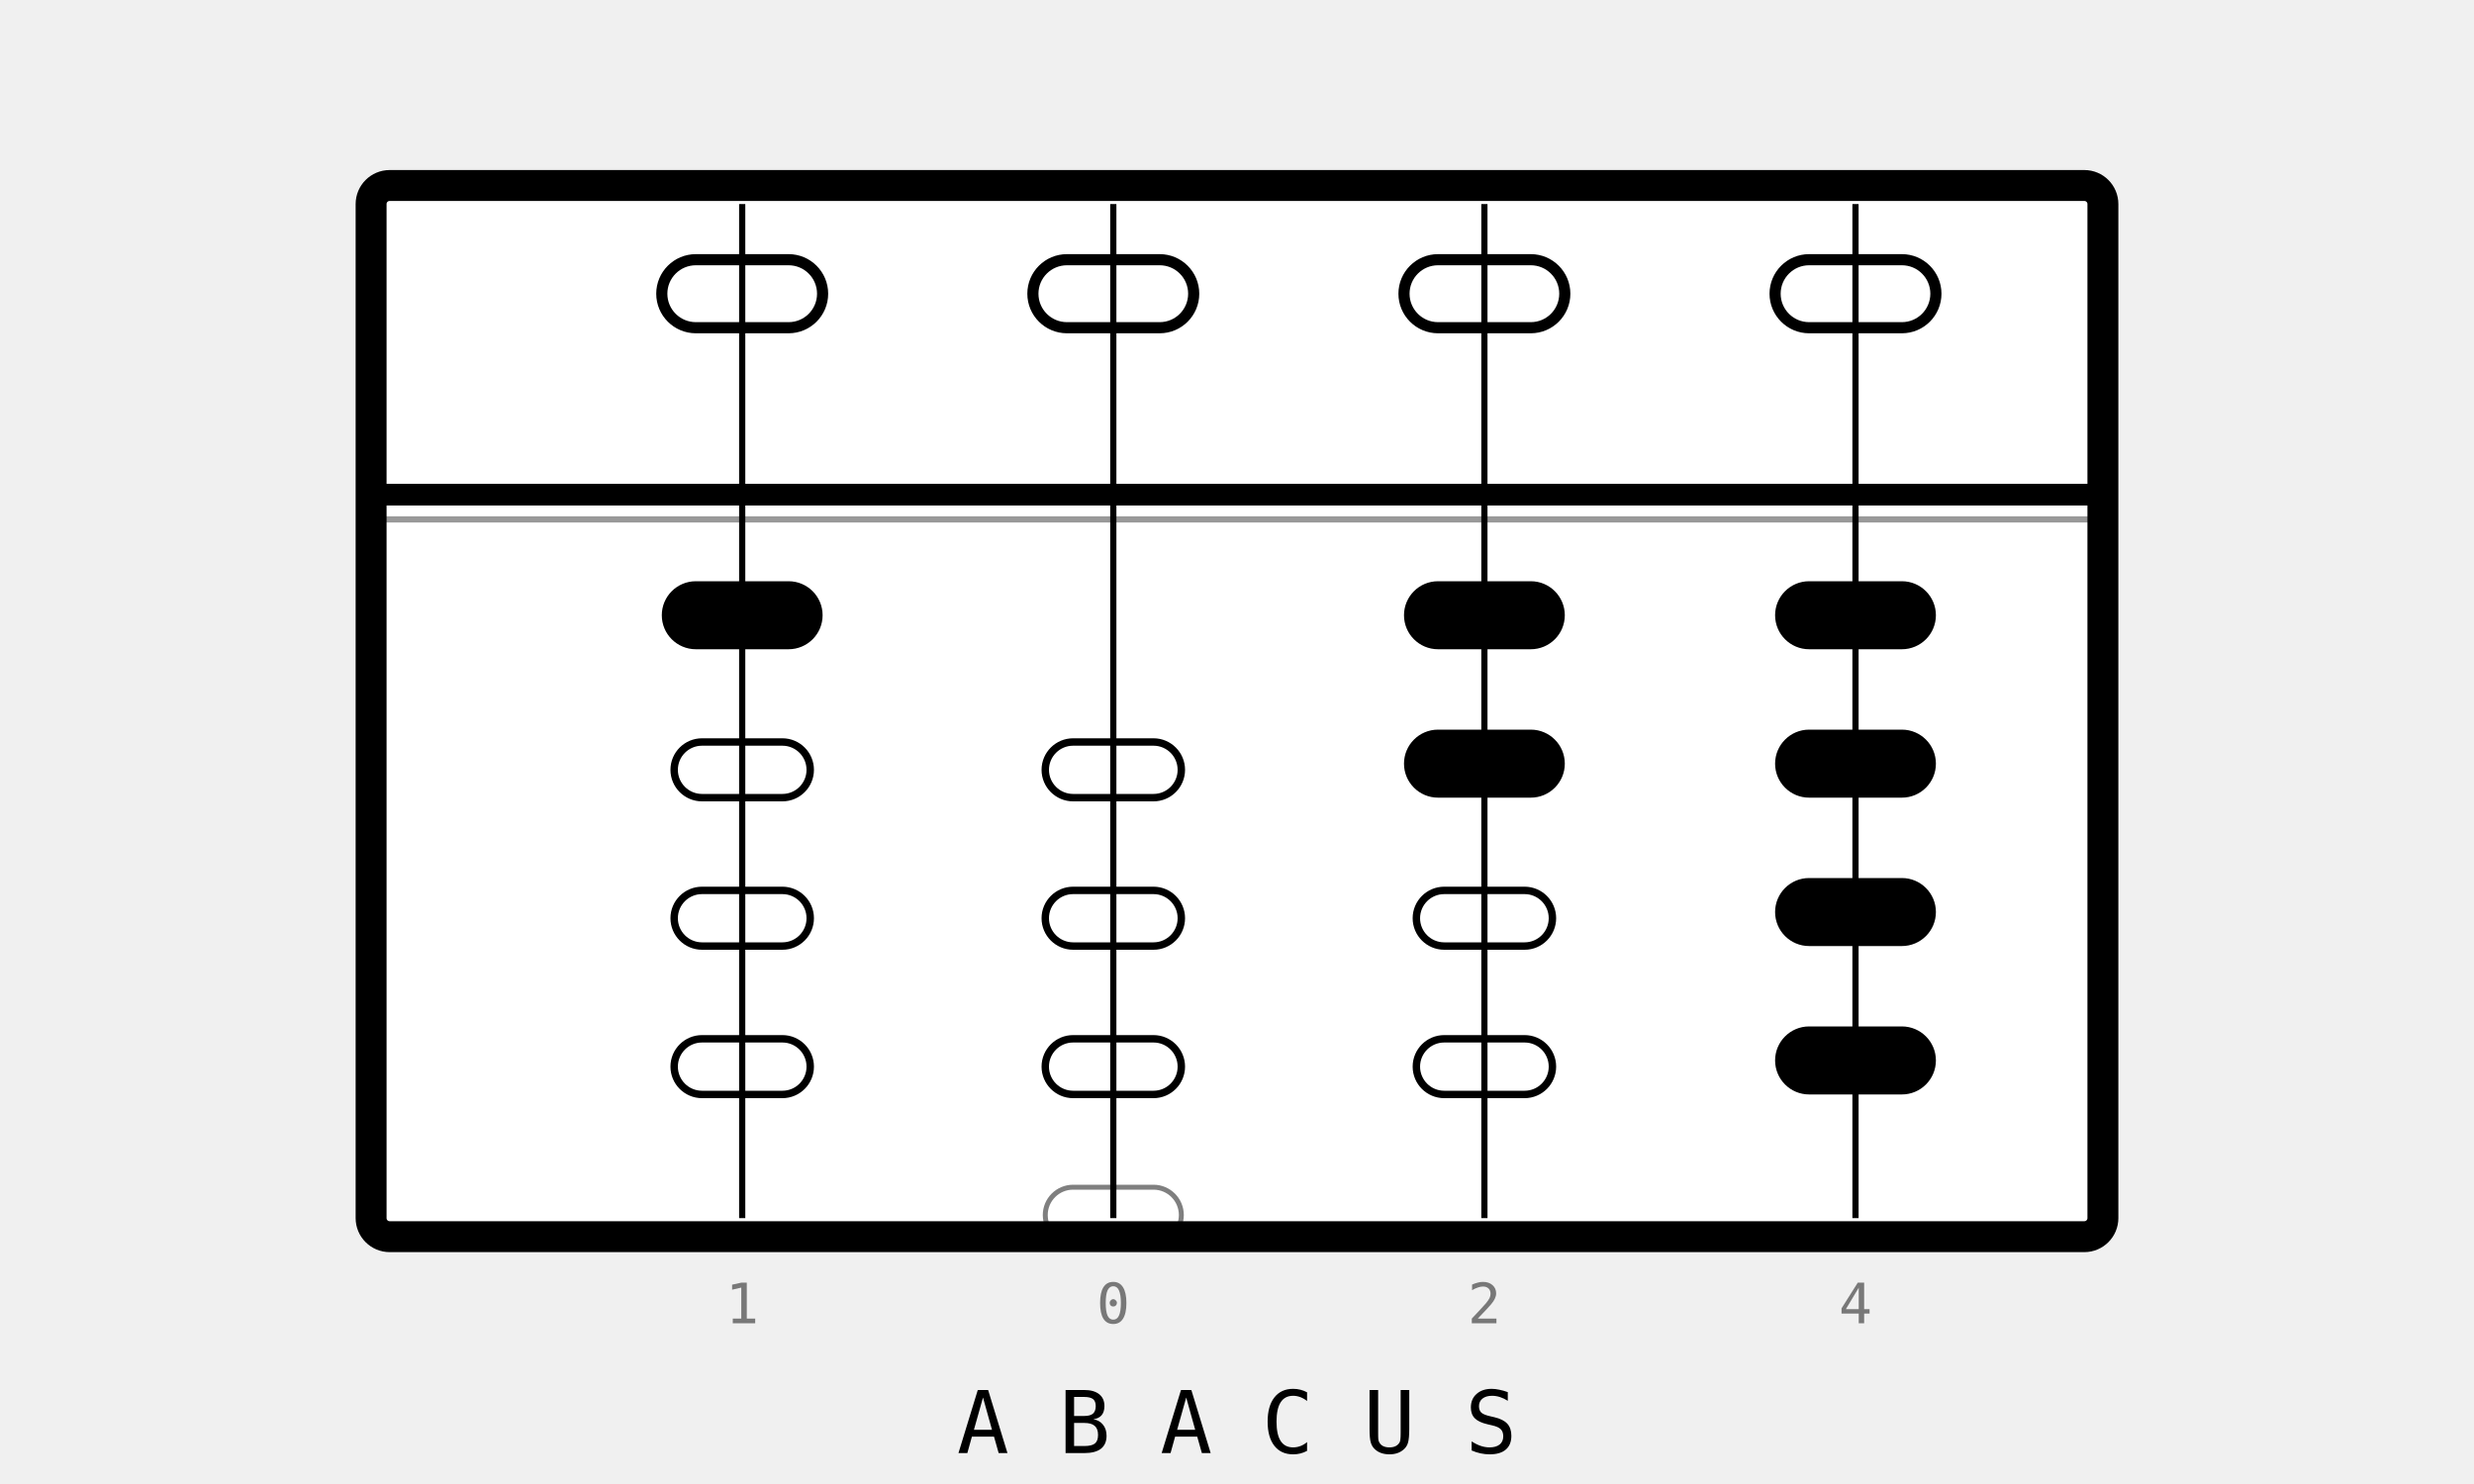
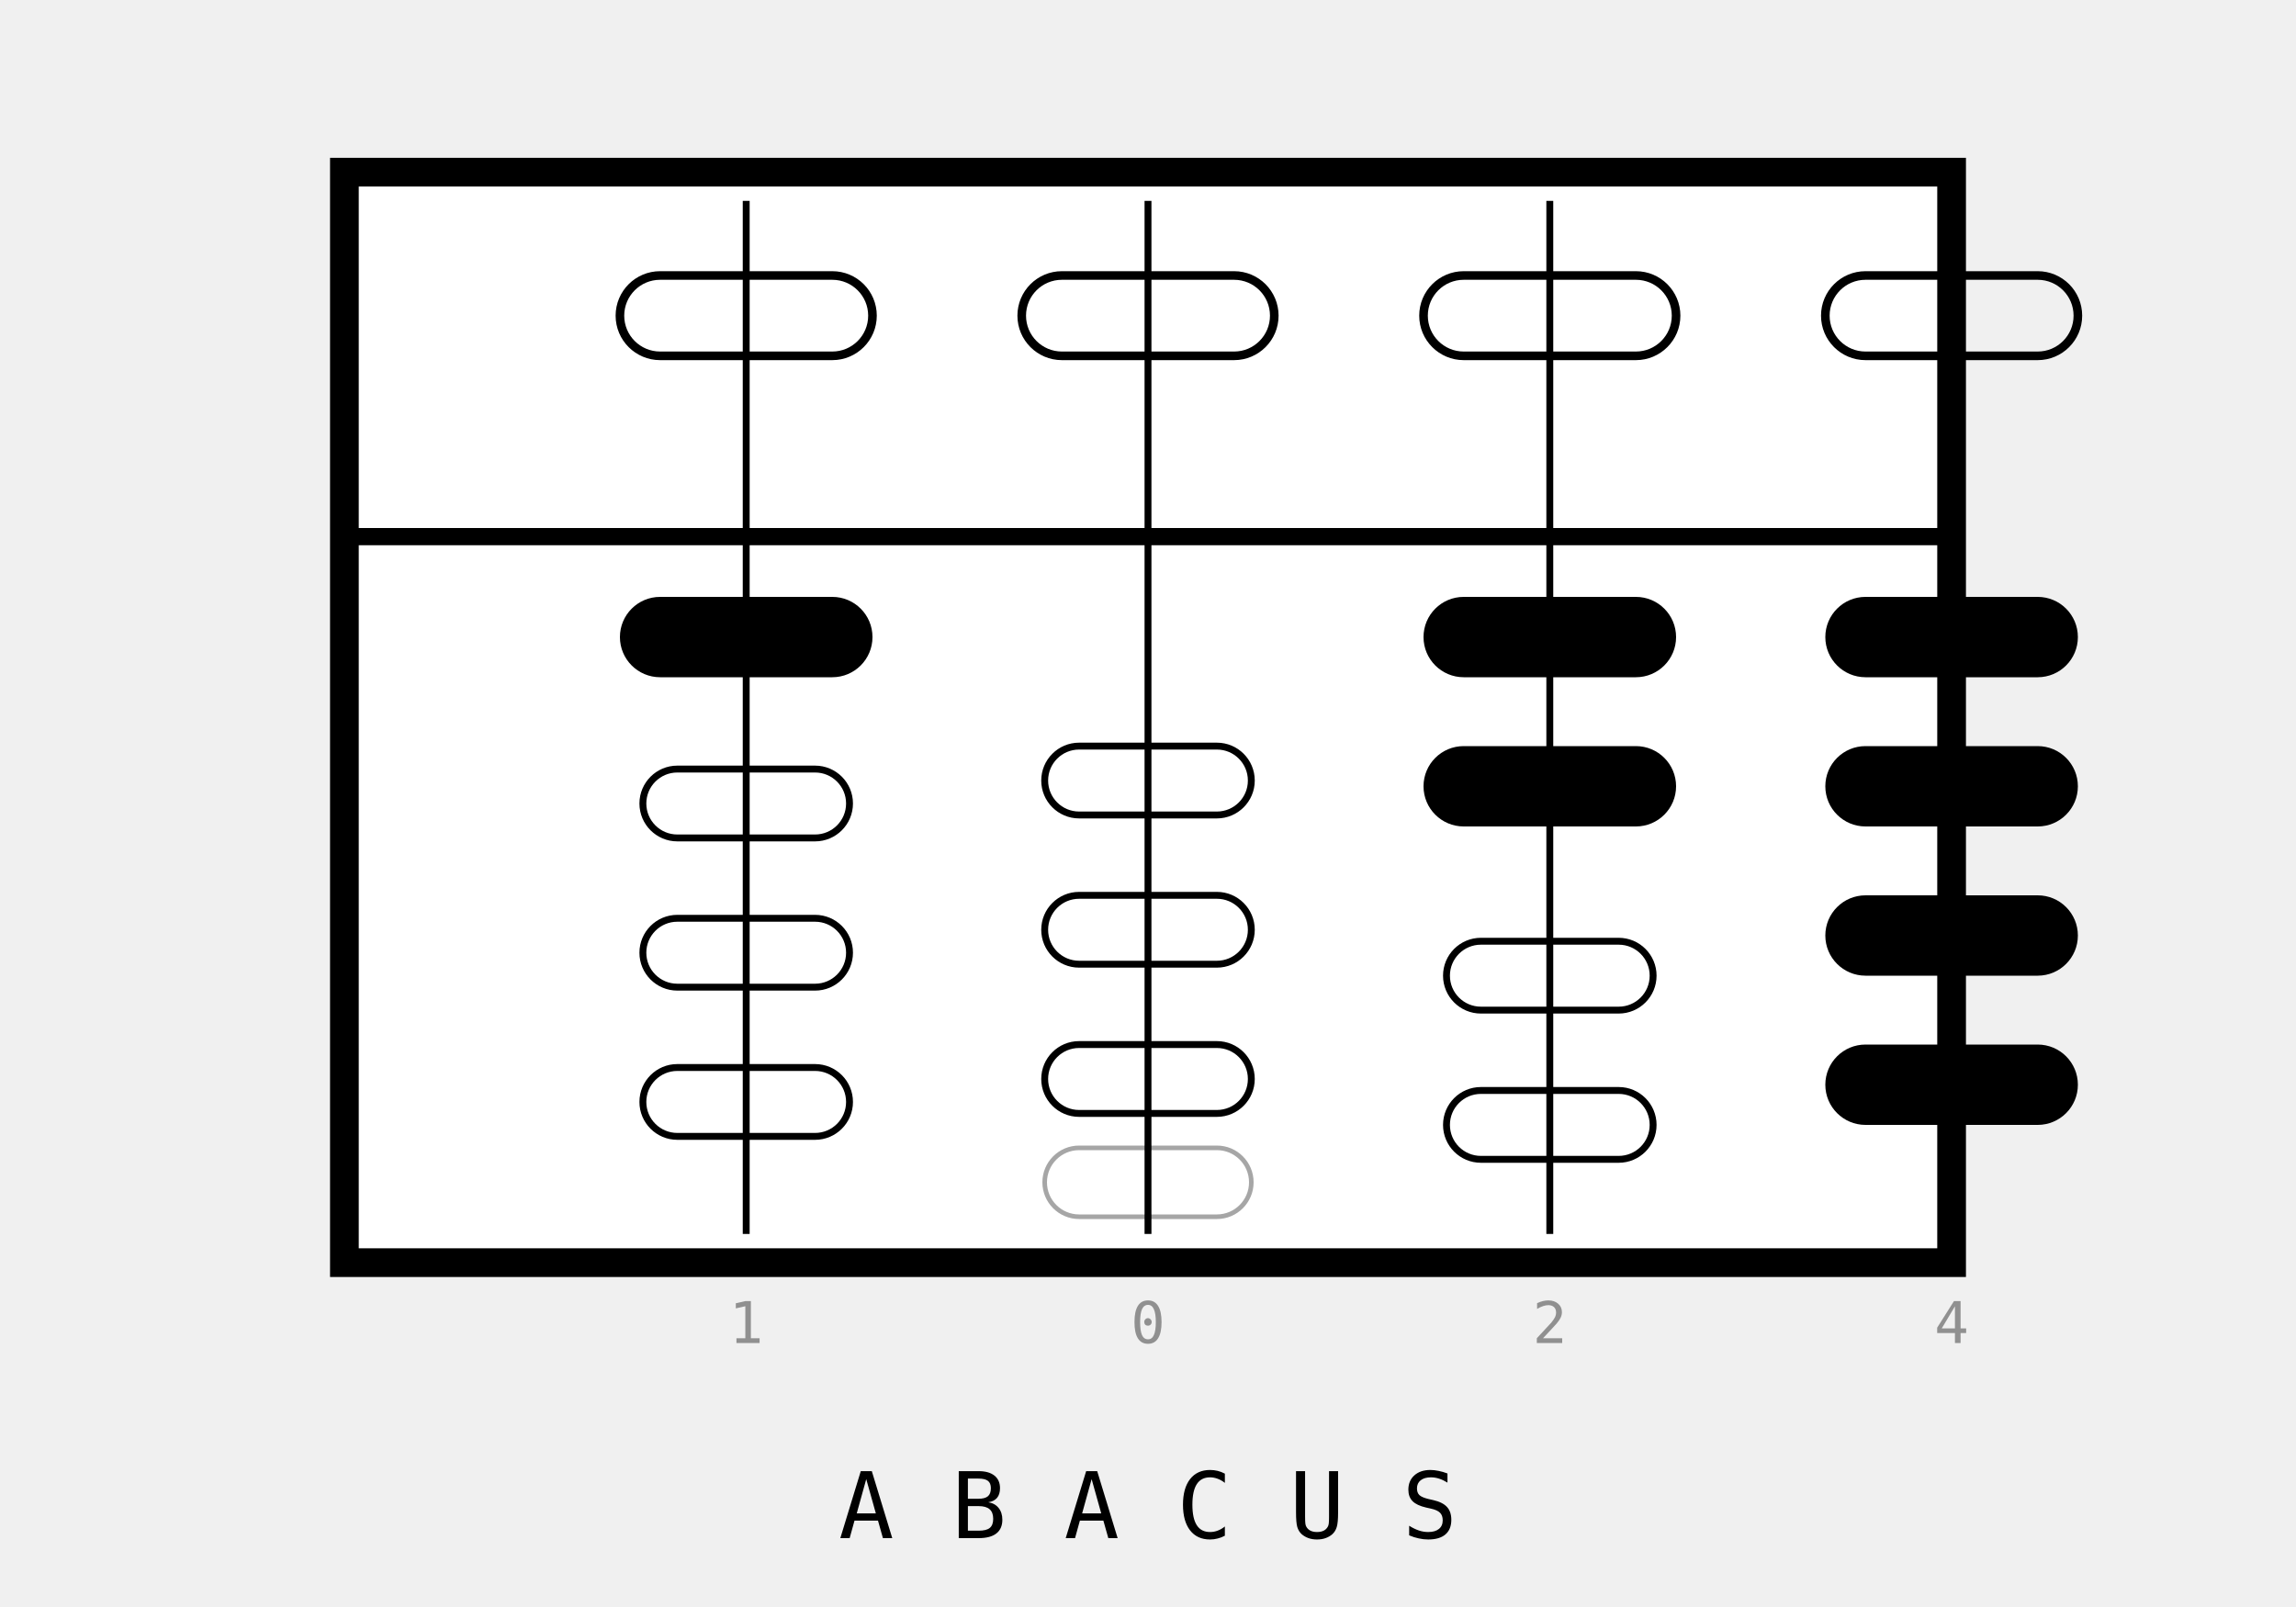
- <svg xmlns="http://www.w3.org/2000/svg" viewBox="0 0 400 240" fill="none">
-   <rect x="60" y="30" width="280" height="170" rx="3" stroke="black" stroke-width="5" fill="white" />
-   <line x1="60" y1="80" x2="340" y2="80" stroke="black" stroke-width="3.5" />
-   <line x1="60" y1="84" x2="340" y2="84" stroke="black" stroke-width="1" opacity="0.4" />
-   <line x1="120" y1="33" x2="120" y2="197" stroke="black" stroke-width="1" />
-   <line x1="180" y1="33" x2="180" y2="197" stroke="black" stroke-width="1" />
-   <line x1="240" y1="33" x2="240" y2="197" stroke="black" stroke-width="1" />
-   <line x1="300" y1="33" x2="300" y2="197" stroke="black" stroke-width="1" />
-   <rect x="107" y="42" width="26" height="11" rx="5.5" fill="none" stroke="black" stroke-width="1.8" />
-   <rect x="167" y="42" width="26" height="11" rx="5.5" fill="none" stroke="black" stroke-width="1.8" />
-   <rect x="227" y="42" width="26" height="11" rx="5.5" fill="none" stroke="black" stroke-width="1.8" />
-   <rect x="287" y="42" width="26" height="11" rx="5.5" fill="none" stroke="black" stroke-width="1.8" />
-   <rect x="107" y="94" width="26" height="11" rx="5.5" fill="black" />
-   <rect x="109" y="120" width="22" height="9" rx="4.5" fill="none" stroke="black" stroke-width="1.2" />
-   <rect x="109" y="144" width="22" height="9" rx="4.5" fill="none" stroke="black" stroke-width="1.2" />
-   <rect x="109" y="168" width="22" height="9" rx="4.5" fill="none" stroke="black" stroke-width="1.2" />
-   <rect x="169" y="120" width="22" height="9" rx="4.5" fill="none" stroke="black" stroke-width="1.2" />
-   <rect x="169" y="144" width="22" height="9" rx="4.5" fill="none" stroke="black" stroke-width="1.2" />
-   <rect x="169" y="168" width="22" height="9" rx="4.5" fill="none" stroke="black" stroke-width="1.2" />
-   <rect x="169" y="192" width="22" height="9" rx="4.5" fill="none" stroke="black" stroke-width="0.8" opacity="0.5" />
-   <rect x="227" y="94" width="26" height="11" rx="5.5" fill="black" />
-   <rect x="227" y="118" width="26" height="11" rx="5.5" fill="black" />
-   <rect x="229" y="144" width="22" height="9" rx="4.5" fill="none" stroke="black" stroke-width="1.2" />
-   <rect x="229" y="168" width="22" height="9" rx="4.5" fill="none" stroke="black" stroke-width="1.2" />
-   <rect x="287" y="94" width="26" height="11" rx="5.5" fill="black" />
-   <rect x="287" y="118" width="26" height="11" rx="5.5" fill="black" />
-   <rect x="287" y="142" width="26" height="11" rx="5.5" fill="black" />
-   <rect x="287" y="166" width="26" height="11" rx="5.5" fill="black" />
-   <text x="120" y="214" text-anchor="middle" font-family="SF Mono, Menlo, Consolas, monospace" font-size="9" font-weight="300" fill="black" opacity="0.5">1</text>
-   <text x="180" y="214" text-anchor="middle" font-family="SF Mono, Menlo, Consolas, monospace" font-size="9" font-weight="300" fill="black" opacity="0.5">0</text>
-   <text x="240" y="214" text-anchor="middle" font-family="SF Mono, Menlo, Consolas, monospace" font-size="9" font-weight="300" fill="black" opacity="0.5">2</text>
-   <text x="300" y="214" text-anchor="middle" font-family="SF Mono, Menlo, Consolas, monospace" font-size="9" font-weight="300" fill="black" opacity="0.5">4</text>
-   <text x="200" y="235" text-anchor="middle" font-family="SF Mono, Menlo, Consolas, monospace" font-size="14" font-weight="200" letter-spacing="8" fill="black">ABACUS</text>
+ <svg xmlns="http://www.w3.org/2000/svg" viewBox="0 0 400 280" fill="none">
+   <rect x="60" y="30" width="280" height="190" rx="0" stroke="black" stroke-width="5" fill="white" />
+   <rect x="60" y="92" width="280" height="3" fill="black" />
+   <line x1="130" y1="35" x2="130" y2="215" stroke="black" stroke-width="1.2" />
+   <line x1="200" y1="35" x2="200" y2="215" stroke="black" stroke-width="1.2" />
+   <line x1="270" y1="35" x2="270" y2="215" stroke="black" stroke-width="1.2" />
+   <line x1="340" y1="35" x2="340" y2="215" stroke="black" stroke-width="0.6" stroke-dasharray="none" opacity="0.4" />
+   <rect x="108" y="48" width="44" height="14" rx="7" fill="none" stroke="black" stroke-width="1.5" />
+   <rect x="178" y="48" width="44" height="14" rx="7" fill="none" stroke="black" stroke-width="1.5" />
+   <rect x="248" y="48" width="44" height="14" rx="7" fill="none" stroke="black" stroke-width="1.5" />
+   <rect x="318" y="48" width="44" height="14" rx="7" fill="none" stroke="black" stroke-width="1.5" />
+   <rect x="108" y="104" width="44" height="14" rx="7" fill="black" />
+   <rect x="112" y="134" width="36" height="12" rx="6" fill="none" stroke="black" stroke-width="1.2" />
+   <rect x="112" y="160" width="36" height="12" rx="6" fill="none" stroke="black" stroke-width="1.2" />
+   <rect x="112" y="186" width="36" height="12" rx="6" fill="none" stroke="black" stroke-width="1.2" />
+   <rect x="182" y="130" width="36" height="12" rx="6" fill="none" stroke="black" stroke-width="1.2" />
+   <rect x="182" y="156" width="36" height="12" rx="6" fill="none" stroke="black" stroke-width="1.2" />
+   <rect x="182" y="182" width="36" height="12" rx="6" fill="none" stroke="black" stroke-width="1.2" />
+   <rect x="182" y="200" width="36" height="12" rx="6" fill="none" stroke="black" stroke-width="0.8" opacity="0.35" />
+   <rect x="248" y="104" width="44" height="14" rx="7" fill="black" />
+   <rect x="248" y="130" width="44" height="14" rx="7" fill="black" />
+   <rect x="252" y="164" width="36" height="12" rx="6" fill="none" stroke="black" stroke-width="1.2" />
+   <rect x="252" y="190" width="36" height="12" rx="6" fill="none" stroke="black" stroke-width="1.2" />
+   <rect x="318" y="104" width="44" height="14" rx="7" fill="black" />
+   <rect x="318" y="130" width="44" height="14" rx="7" fill="black" />
+   <rect x="318" y="156" width="44" height="14" rx="7" fill="black" />
+   <rect x="318" y="182" width="44" height="14" rx="7" fill="black" />
+   <text x="130" y="234" text-anchor="middle" font-family="'SF Mono', Menlo, Consolas, monospace" font-size="10" font-weight="300" fill="black" opacity="0.4">1</text>
+   <text x="200" y="234" text-anchor="middle" font-family="'SF Mono', Menlo, Consolas, monospace" font-size="10" font-weight="300" fill="black" opacity="0.4">0</text>
+   <text x="270" y="234" text-anchor="middle" font-family="'SF Mono', Menlo, Consolas, monospace" font-size="10" font-weight="300" fill="black" opacity="0.4">2</text>
+   <text x="340" y="234" text-anchor="middle" font-family="'SF Mono', Menlo, Consolas, monospace" font-size="10" font-weight="300" fill="black" opacity="0.4">4</text>
+   <text x="200" y="268" text-anchor="middle" font-family="'SF Mono', Menlo, Consolas, monospace" font-size="16" font-weight="200" letter-spacing="10" fill="black">ABACUS</text>
</svg>
